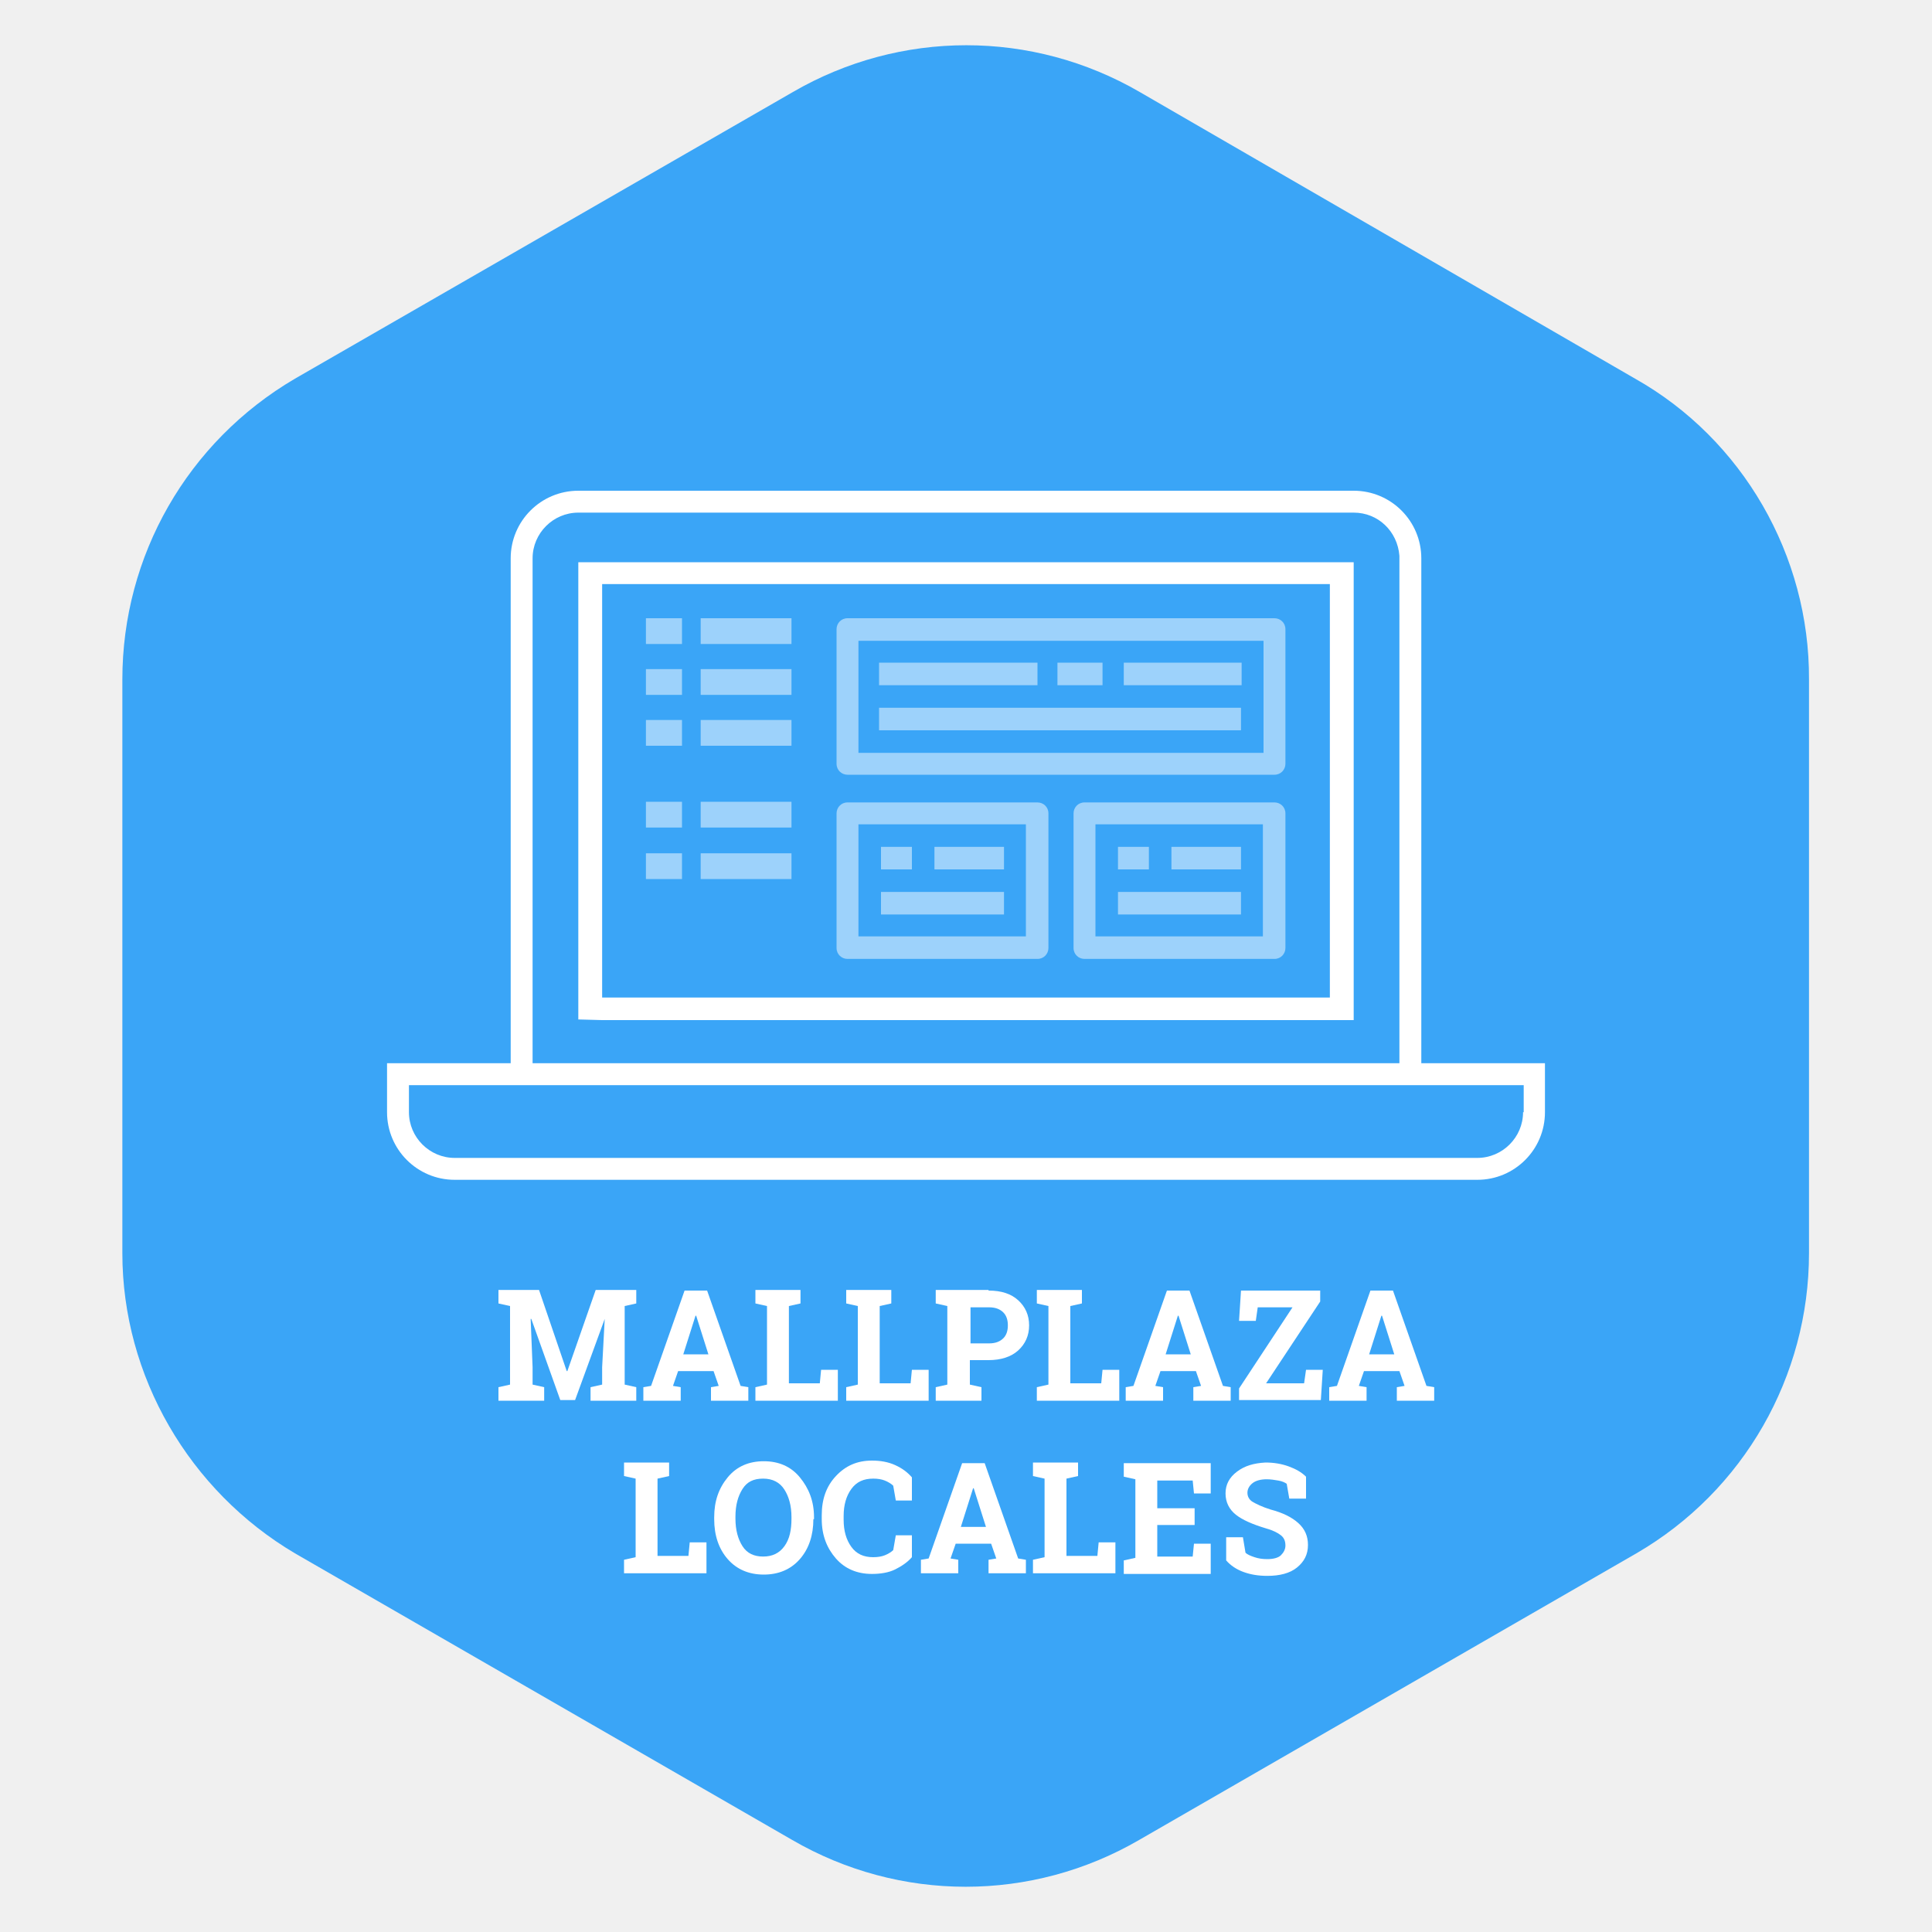
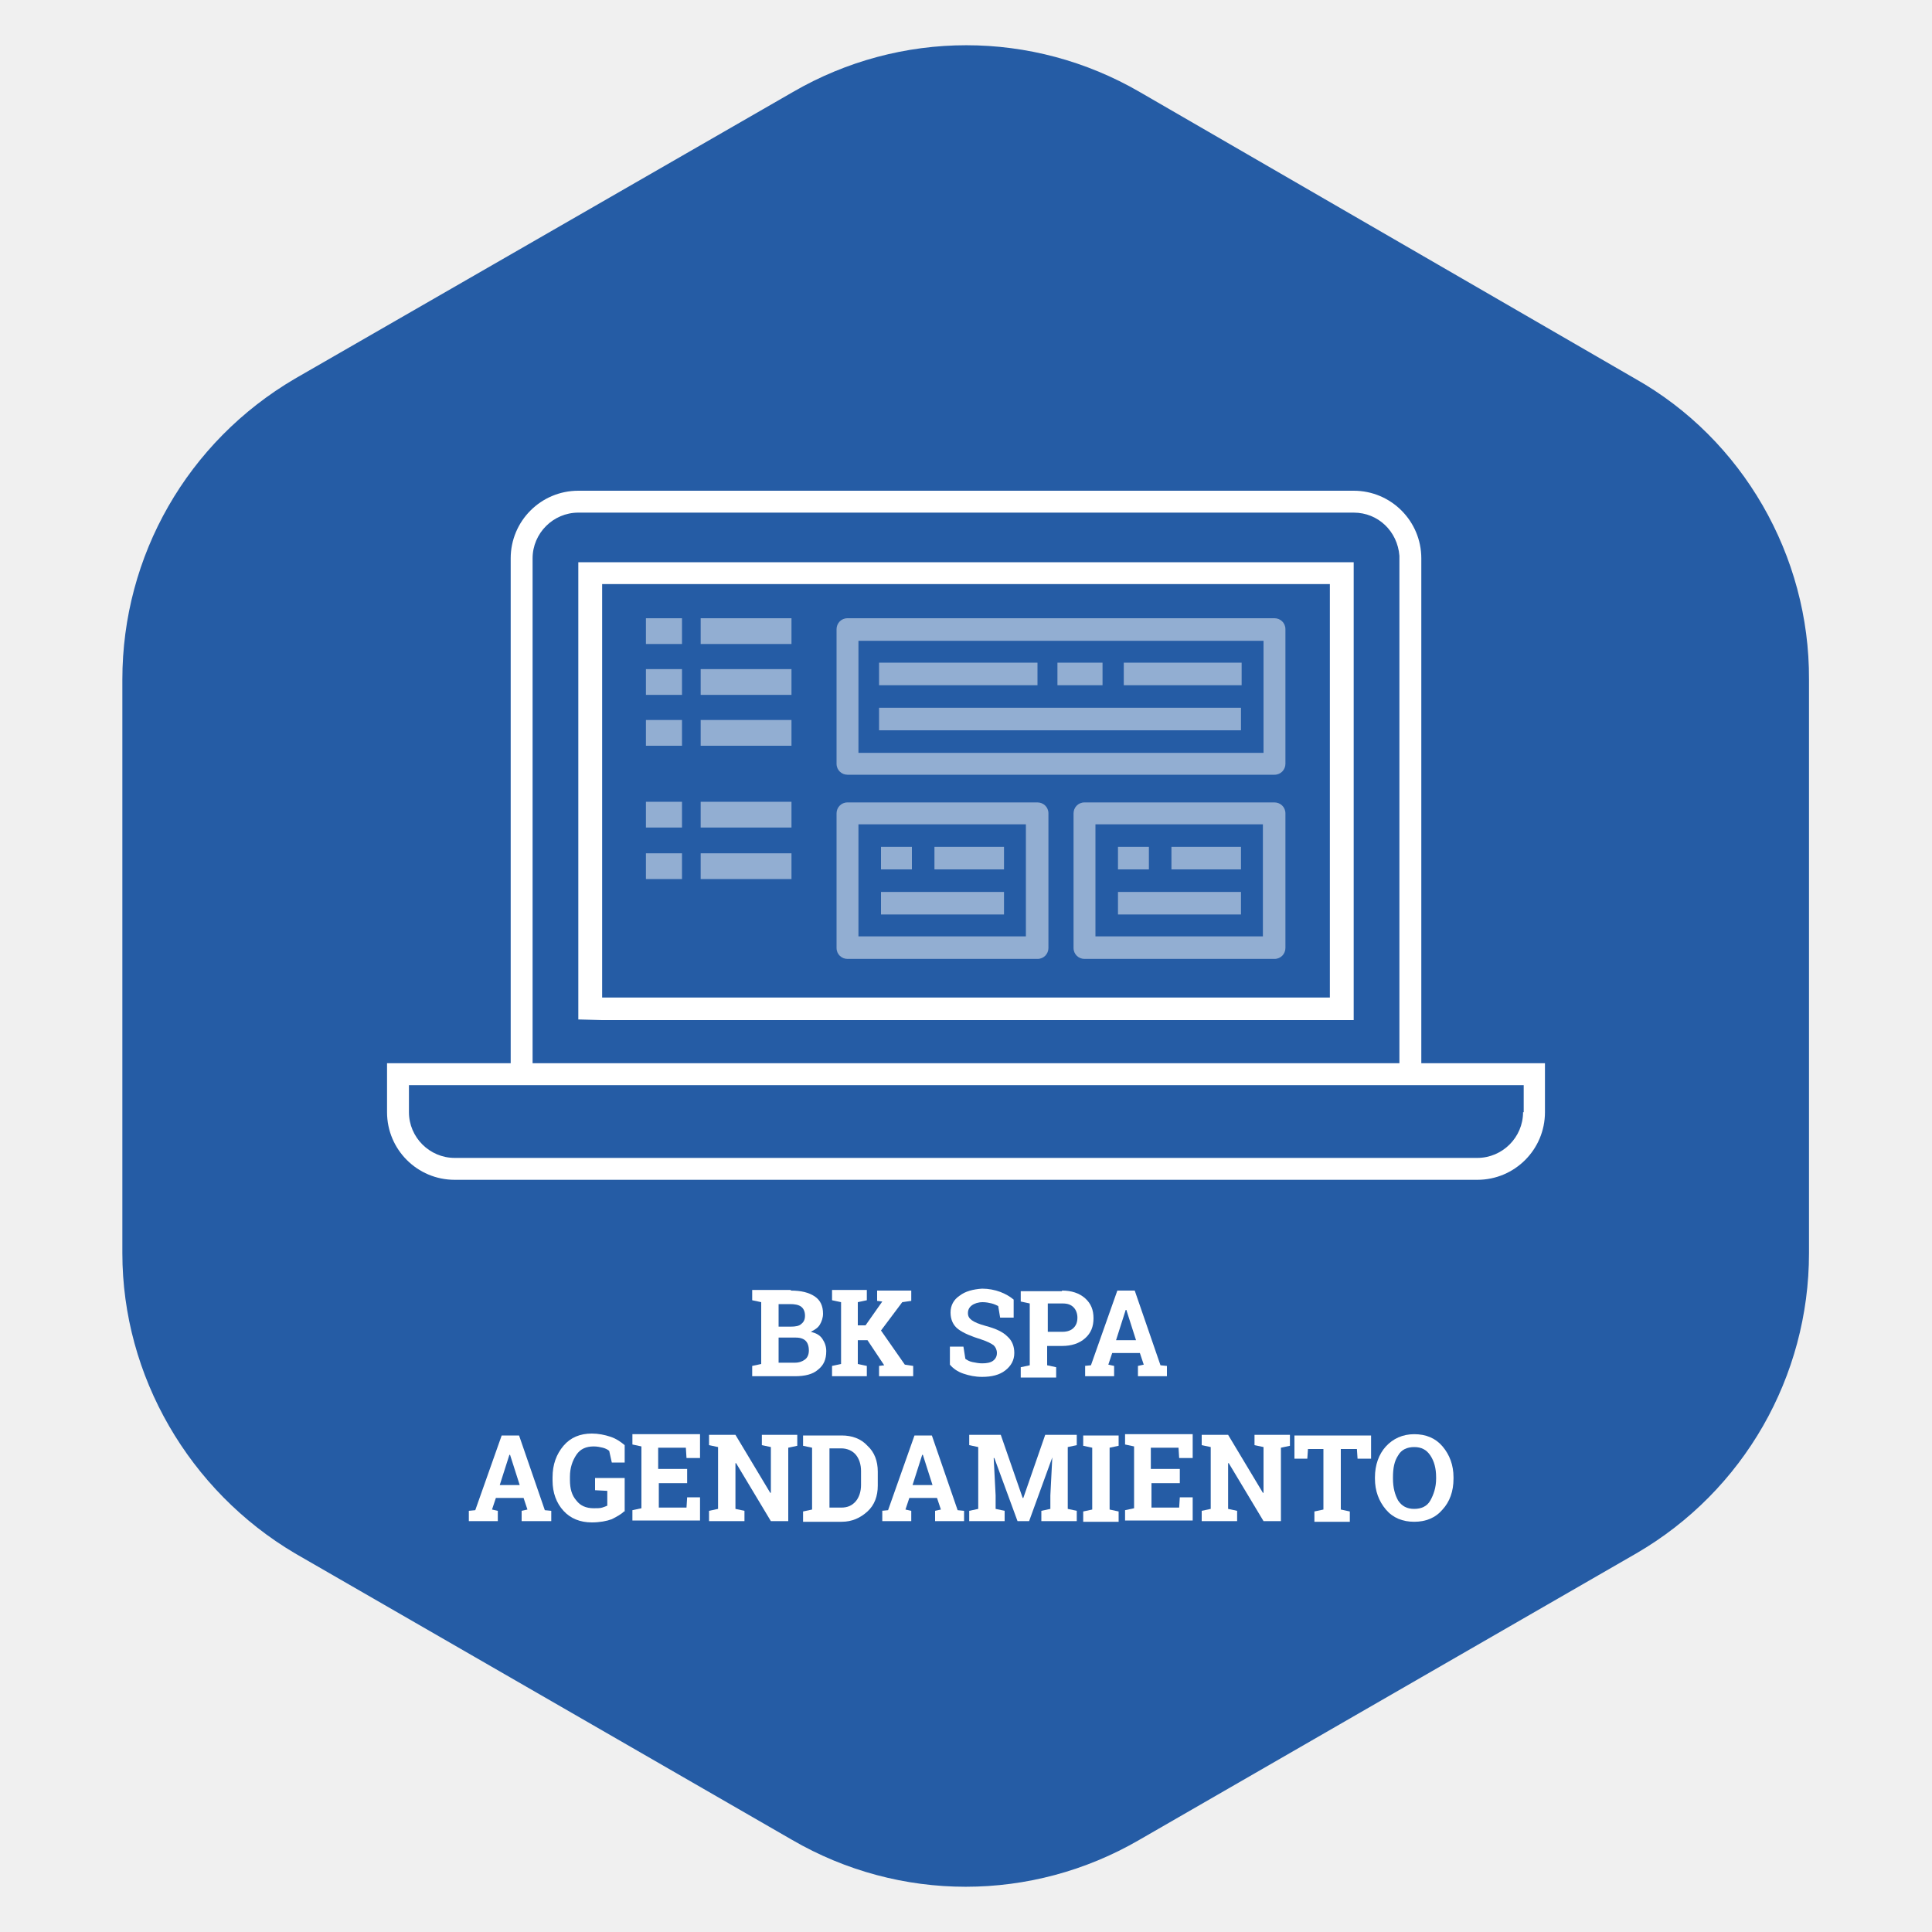
<svg xmlns="http://www.w3.org/2000/svg" version="1.1" id="Capa_1" x="0px" y="0px" viewBox="0 0 300 300" style="enable-background:new 0 0 300 300;" xml:space="preserve">
  <style type="text/css">
	.st0{display:none;}
	.st1{display:inline;fill:#51C2D1;}
	.st2{display:inline;fill:#133B52;}
	.st3{display:inline;fill:#EE5455;}
	.st4{display:inline;fill:#FACF48;}
	.st5{display:inline;fill:#6AEAB8;}
- 	.st6{fill:#3AA5F7;}
- 	.st7{display:inline;fill:#F39843;}
+ 	.st6{display:inline;fill:#3AA5F7;}
+ 	.st7{fill:#255CA5;}
	.st8{display:inline;fill:#EF6769;}
	.st9{display:inline;fill:#8D49DD;}
	.st10{display:inline;fill:#0D427A;}
	.st11{fill:#FFFFFF;}
	.st12{opacity:0.5;}
+ 	.st13{enable-background:new    ;}
</style>
  <g class="st0">
    <path class="st1" d="M253.9,56.8L177,12.3c-16.7-9.7-37.2-9.7-53.9,0L45.8,56.8C29.1,66.6,19,84.3,19,103.5v89.1   c0,19.1,10.4,36.9,26.8,46.6l77.2,44.5c16.7,9.7,37.2,9.7,53.9,0l77.2-44.5c16.7-9.7,26.8-27.5,26.8-46.6v-89.1   C281,84.3,270.6,66.2,253.9,56.8z" />
  </g>
  <g class="st0">
    <path class="st2" d="M253.9,56.8L177,12.3c-16.7-9.7-37.2-9.7-53.9,0L45.8,56.8C29.1,66.6,19,84.3,19,103.5v89.1   c0,19.1,10.4,36.9,26.8,46.6l77.2,44.5c16.7,9.7,37.2,9.7,53.9,0l77.2-44.5c16.7-9.7,26.8-27.5,26.8-46.6v-89.1   C281,84.3,270.6,66.2,253.9,56.8z" />
  </g>
  <g id="Capa_3" class="st0">
    <path class="st3" d="M253.9,56.8L177,12.3c-16.7-9.7-37.2-9.7-53.9,0L45.8,56.8C29.1,66.6,19,84.3,19,103.5v89.1   c0,19.1,10.4,36.9,26.8,46.6l77.2,44.5c16.7,9.7,37.2,9.7,53.9,0l77.2-44.5c16.7-9.7,26.8-27.5,26.8-46.6v-89.1   C281,84.3,270.6,66.2,253.9,56.8z" />
  </g>
  <g id="Capa_4" class="st0">
    <path class="st4" d="M253.9,56.8L177,12.3c-16.7-9.7-37.2-9.7-53.9,0L45.8,56.8C29.1,66.6,19,84.3,19,103.5v89.1   c0,19.1,10.4,36.9,26.8,46.6l77.2,44.5c16.7,9.7,37.2,9.7,53.9,0l77.2-44.5c16.7-9.7,26.8-27.5,26.8-46.6v-89.1   C281,84.3,270.6,66.2,253.9,56.8z" />
  </g>
  <g id="Capa_5" class="st0">
    <path class="st5" d="M253.9,56.8L177,12.3c-16.7-9.7-37.2-9.7-53.9,0L45.8,56.8C29.1,66.6,19,84.3,19,103.5v89.1   c0,19.1,10.4,36.9,26.8,46.6l77.2,44.5c16.7,9.7,37.2,9.7,53.9,0l77.2-44.5c16.7-9.7,26.8-27.5,26.8-46.6v-89.1   C281,84.3,270.6,66.2,253.9,56.8z" />
  </g>
-   <g id="Capa_6">
-     <path class="st6" d="M253.9,58.8L177,14.3c-16.7-9.7-37.2-9.7-53.9,0L45.8,58.8C29.1,68.6,19,86.3,19,105.5v89.1   c0,19.1,10.4,36.9,26.8,46.6l77.2,44.5c16.7,9.7,37.2,9.7,53.9,0l77.2-44.5c16.7-9.7,26.8-27.5,26.8-46.6v-89.1   C281,86.3,270.6,68.2,253.9,58.8z" />
+   <g id="Capa_6" class="st0">
+     <path class="st6" d="M253.9,56.8L177,12.3c-16.7-9.7-37.2-9.7-53.9,0L45.8,56.8C29.1,66.6,19,84.3,19,103.5v89.1   c0,19.1,10.4,36.9,26.8,46.6l77.2,44.5c16.7,9.7,37.2,9.7,53.9,0l77.2-44.5c16.7-9.7,26.8-27.5,26.8-46.6v-89.1   C281,84.3,270.6,66.2,253.9,56.8z" />
  </g>
-   <g id="Capa_7" class="st0">
-     <path class="st7" d="M253.9,56.8L177,12.3c-16.7-9.7-37.2-9.7-53.9,0L45.8,56.8C29.1,66.6,19,84.3,19,103.5v89.1   c0,19.1,10.4,36.9,26.8,46.6l77.2,44.5c16.7,9.7,37.2,9.7,53.9,0l77.2-44.5c16.7-9.7,26.8-27.5,26.8-46.6v-89.1   C281,84.3,270.6,66.2,253.9,56.8z" />
+   <g id="Capa_7">
+     <path class="st7" d="M253.9,58.8L177,14.3c-16.7-9.7-37.2-9.7-53.9,0L45.8,58.8C29.1,68.6,19,86.3,19,105.5v89.1   c0,19.1,10.4,36.9,26.8,46.6l77.2,44.5c16.7,9.7,37.2,9.7,53.9,0l77.2-44.5c16.7-9.7,26.8-27.5,26.8-46.6v-89.1   C281,86.3,270.6,68.2,253.9,58.8z" />
  </g>
  <g id="Capa_8" class="st0">
    <path class="st8" d="M253.9,56.8L177,12.3c-16.7-9.7-37.2-9.7-53.9,0L45.8,56.8C29.1,66.6,19,84.3,19,103.5v89.1   c0,19.1,10.4,36.9,26.8,46.6l77.2,44.5c16.7,9.7,37.2,9.7,53.9,0l77.2-44.5c16.7-9.7,26.8-27.5,26.8-46.6v-89.1   C281,84.3,270.6,66.2,253.9,56.8z" />
  </g>
  <g id="Capa_9" class="st0">
    <path class="st9" d="M253.9,56.8L177,12.3c-16.7-9.7-37.2-9.7-53.9,0L45.8,56.8C29.1,66.6,19,84.3,19,103.5v89.1   c0,19.1,10.4,36.9,26.8,46.6l77.2,44.5c16.7,9.7,37.2,9.7,53.9,0l77.2-44.5c16.7-9.7,26.8-27.5,26.8-46.6v-89.1   C281,84.3,270.6,66.2,253.9,56.8z" />
  </g>
  <g id="Capa_10" class="st0">
    <path class="st10" d="M253.9,56.8L177,12.3c-16.7-9.7-37.2-9.7-53.9,0L45.8,56.8C29.1,66.6,19,84.3,19,103.5v89.1   c0,19.1,10.4,36.9,26.8,46.6l77.2,44.5c16.7,9.7,37.2,9.7,53.9,0l77.2-44.5c16.7-9.7,26.8-27.5,26.8-46.6v-89.1   C281,84.3,270.6,66.2,253.9,56.8z" />
  </g>
  <g>
    <g>
-       <path class="st11" d="M93.9,204.8L93.9,204.8l-4.6,12.6H87l-4.5-12.6l-0.1,0l0.3,7.5v2.7l1.8,0.4v2.1h-7.1v-2.1l1.8-0.4v-12.2    l-1.8-0.4v-2.1h1.8h4.5l4.3,12.6h0.1l4.4-12.6h6.3v2.1l-1.8,0.4v12.2l1.8,0.4v2.1h-7.1v-2.1l1.8-0.4v-2.7L93.9,204.8z" />
-       <path class="st11" d="M99.9,215.4l1.2-0.2l5.2-14.8h3.5l5.2,14.8l1.2,0.2v2.1h-5.8v-2.1l1.2-0.2l-0.8-2.3h-5.5l-0.8,2.3l1.2,0.2    v2.1h-5.8V215.4z M106.1,210.3h3.9l-1.9-6H108L106.1,210.3z" />
-       <path class="st11" d="M117.3,217.5v-2.1l1.8-0.4v-12.2l-1.8-0.4v-2.1h1.8h3.4h1.8v2.1l-1.8,0.4v12h4.8l0.2-2.1h2.6v4.8H117.3z" />
-       <path class="st11" d="M131.4,217.5v-2.1l1.8-0.4v-12.2l-1.8-0.4v-2.1h1.8h3.4h1.8v2.1l-1.8,0.4v12h4.8l0.2-2.1h2.6v4.8H131.4z" />
-       <path class="st11" d="M153.5,200.4c2,0,3.5,0.5,4.6,1.5s1.7,2.3,1.7,3.9c0,1.6-0.6,2.9-1.7,3.9s-2.7,1.5-4.6,1.5h-2.9v3.8l1.8,0.4    v2.1h-7.1v-2.1l1.8-0.4v-12.2l-1.8-0.4v-2.1h1.8H153.5z M150.7,208.6h2.9c1,0,1.7-0.3,2.2-0.8s0.7-1.2,0.7-2c0-0.8-0.2-1.5-0.7-2    s-1.2-0.8-2.2-0.8h-2.9V208.6z" />
-       <path class="st11" d="M161,217.5v-2.1l1.8-0.4v-12.2l-1.8-0.4v-2.1h1.8h3.4h1.8v2.1l-1.8,0.4v12h4.8l0.2-2.1h2.6v4.8H161z" />
-       <path class="st11" d="M174.8,215.4l1.2-0.2l5.2-14.8h3.5l5.2,14.8l1.2,0.2v2.1h-5.8v-2.1l1.2-0.2l-0.8-2.3h-5.5l-0.8,2.3l1.2,0.2    v2.1h-5.8V215.4z M181,210.3h3.9l-1.9-6h-0.1L181,210.3z" />
-       <path class="st11" d="M205,200.4v1.7l-8.4,12.7h5.9l0.3-2.1h2.6l-0.3,4.7h-12.7v-1.8l8.3-12.6h-5.4l-0.3,2.1h-2.6l0.3-4.7H205z" />
-       <path class="st11" d="M206.4,215.4l1.2-0.2l5.2-14.8h3.5l5.2,14.8l1.2,0.2v2.1h-5.8v-2.1l1.2-0.2l-0.8-2.3h-5.5l-0.8,2.3l1.2,0.2    v2.1h-5.8V215.4z M212.6,210.3h3.9l-1.9-6h-0.1L212.6,210.3z" />
-       <path class="st11" d="M96.9,244.3v-2.1l1.8-0.4v-12.2l-1.8-0.4v-2.1h1.8h3.4h1.8v2.1l-1.8,0.4v12h4.8l0.2-2.1h2.6v4.8H96.9z" />
-       <path class="st11" d="M126.3,235.9c0,2.5-0.7,4.6-2.1,6.2s-3.3,2.4-5.6,2.4c-2.3,0-4.2-0.8-5.6-2.4s-2.1-3.7-2.1-6.2v-0.3    c0-2.5,0.7-4.5,2.1-6.2s3.3-2.5,5.6-2.5c2.3,0,4.2,0.8,5.6,2.5s2.2,3.7,2.2,6.2V235.9z M122.9,235.6c0-1.8-0.4-3.2-1.1-4.3    s-1.8-1.7-3.3-1.7s-2.5,0.5-3.2,1.6s-1.1,2.5-1.1,4.3v0.3c0,1.8,0.4,3.2,1.1,4.3s1.8,1.6,3.2,1.6c1.4,0,2.5-0.5,3.3-1.6    s1.1-2.5,1.1-4.3V235.6z" />
-       <path class="st11" d="M141.6,233h-2.5l-0.4-2.3c-0.3-0.3-0.8-0.6-1.3-0.8s-1.1-0.3-1.8-0.3c-1.5,0-2.6,0.5-3.4,1.6    s-1.2,2.5-1.2,4.2v0.6c0,1.7,0.4,3.1,1.2,4.2s1.9,1.6,3.4,1.6c0.7,0,1.3-0.1,1.8-0.3s1-0.5,1.3-0.8l0.4-2.3h2.5v3.4    c-0.7,0.8-1.6,1.4-2.6,1.9s-2.3,0.7-3.6,0.7c-2.3,0-4.2-0.8-5.6-2.4s-2.2-3.6-2.2-6.1v-0.6c0-2.5,0.7-4.5,2.2-6.1s3.3-2.4,5.6-2.4    c1.3,0,2.5,0.2,3.6,0.7s1.9,1.1,2.6,1.9V233z" />
-       <path class="st11" d="M143,242.2l1.2-0.2l5.2-14.8h3.5l5.2,14.8l1.2,0.2v2.1h-5.8v-2.1l1.2-0.2l-0.8-2.3h-5.5l-0.8,2.3l1.2,0.2    v2.1H143V242.2z M149.2,237.1h3.9l-1.9-6h-0.1L149.2,237.1z" />
-       <path class="st11" d="M160.4,244.3v-2.1l1.8-0.4v-12.2l-1.8-0.4v-2.1h1.8h3.4h1.8v2.1l-1.8,0.4v12h4.8l0.2-2.1h2.6v4.8H160.4z" />
-       <path class="st11" d="M185.5,236.8h-5.8v4.9h5.5l0.2-2h2.6v4.7h-13.5v-2.1l1.8-0.4v-12.2l-1.8-0.4v-2.1h1.8H188v4.7h-2.6l-0.2-2    h-5.5v4.3h5.8V236.8z" />
-       <path class="st11" d="M202.8,232.7h-2.6l-0.4-2.3c-0.3-0.2-0.7-0.4-1.3-0.5s-1.2-0.2-1.8-0.2c-0.9,0-1.7,0.2-2.2,0.6    s-0.8,0.9-0.8,1.5c0,0.6,0.3,1.1,0.8,1.4s1.5,0.8,2.8,1.2c1.9,0.5,3.3,1.2,4.3,2.1s1.5,2,1.5,3.4c0,1.5-0.6,2.6-1.7,3.5    s-2.7,1.3-4.6,1.3c-1.4,0-2.6-0.2-3.7-0.6s-2-1-2.7-1.8v-3.6h2.6l0.4,2.4c0.3,0.3,0.8,0.5,1.4,0.7s1.2,0.3,2,0.3    c0.9,0,1.7-0.2,2.1-0.6s0.7-0.9,0.7-1.5c0-0.7-0.2-1.2-0.7-1.6s-1.3-0.8-2.4-1.1c-2-0.6-3.6-1.3-4.6-2.1s-1.6-1.9-1.6-3.3    c0-1.4,0.6-2.5,1.8-3.4s2.6-1.3,4.4-1.4c1.3,0,2.5,0.2,3.6,0.6s2,0.9,2.7,1.6V232.7z" />
-     </g>
-   </g>
-   <g>
-     <g>
-       <path class="st11" d="M220.7,165.1v-10.9v-2.5v-65c0-5.8-4.7-10.5-10.5-10.5H89.8c-5.8,0-10.5,4.7-10.5,10.5v50.5v12.3v15.6H60.1    v7.6c0,5.8,4.7,10.5,10.5,10.5h158.8c5.8,0,10.5-4.7,10.5-10.5v-7.6H220.7z M82.7,137.2V86.7c0-3.9,3.2-7.1,7.1-7.1h120.4    c3.8,0,6.8,2.9,7.1,6.7l0,0v65.4v2.5v10.9H82.7v-15.6V137.2z M236.5,172.7c0,3.9-3.2,7.1-7.1,7.1H70.6c-3.9,0-7.1-3.2-7.1-7.1    v-4.2h173.1v4.2H236.5z" />
+       <path class="st11" d="M220.7,165.1v-10.9v-2.5v-65c0-5.8-4.7-10.5-10.5-10.5H89.8c-5.8,0-10.5,4.7-10.5,10.5v50.5v12.3v15.6H60.1    v7.6c0,5.8,4.7,10.5,10.5,10.5h158.8c5.8,0,10.5-4.7,10.5-10.5v-7.6L220.7,165.1L220.7,165.1z M82.7,137.2V86.7    c0-3.9,3.2-7.1,7.1-7.1h120.4c3.8,0,6.8,2.9,7.1,6.7l0,0v65.4v2.5v10.9H82.7v-15.6V137.2z M236.5,172.7c0,3.9-3.2,7.1-7.1,7.1    H70.6c-3.9,0-7.1-3.2-7.1-7.1v-4.2h173.1v4.2H236.5z" />
      <path class="st11" d="M93.5,158.4h113l0,0h3.7v-4.2v-2.5V87.3H93.5l0,0h-3.7v49.9v12.3v8.8L93.5,158.4L93.5,158.4z M93.5,149.5    v-12.3V90.7h113v60.9v2.5v0.8h-113V149.5z" />
      <g class="st12">
        <g>
          <path class="st11" d="M100.3,96h5.6v4h-5.6V96z" />
          <path class="st11" d="M108.8,96h14.1v4h-14.1V96z" />
          <path class="st11" d="M100.3,103.9h5.6v4h-5.6V103.9z" />
          <path class="st11" d="M108.8,103.9h14.1v4h-14.1V103.9z" />
          <path class="st11" d="M100.3,111.8h5.6v4h-5.6V111.8z" />
          <path class="st11" d="M108.8,111.8h14.1v4h-14.1V111.8z" />
        </g>
        <g>
          <path class="st11" d="M100.3,124.5h5.6v4h-5.6V124.5z" />
          <path class="st11" d="M108.8,124.5h14.1v4h-14.1V124.5z" />
          <path class="st11" d="M100.3,132.5h5.6v4h-5.6V132.5z" />
          <path class="st11" d="M108.8,132.5h14.1v4h-14.1V132.5z" />
        </g>
        <g>
          <path class="st11" d="M197.9,120.3c1,0,1.7-0.8,1.7-1.7V97.7c0-1-0.8-1.7-1.7-1.7h-66.3c-1,0-1.7,0.8-1.7,1.7v20.9      c0,1,0.8,1.7,1.7,1.7C131.6,120.3,197.9,120.3,197.9,120.3z M133.3,99.5h62.9v17.4h-62.9L133.3,99.5L133.3,99.5z" />
          <path class="st11" d="M164.2,102.9h7v3.5h-7V102.9z" />
          <path class="st11" d="M174.5,102.9h18.3v3.5h-18.3V102.9z" />
          <path class="st11" d="M136.5,102.9h24.6v3.5h-24.6V102.9z" />
          <path class="st11" d="M136.5,109.9h56.2v3.5h-56.2V109.9z" />
        </g>
        <g>
          <path class="st11" d="M197.9,148.9c1,0,1.7-0.8,1.7-1.7v-20.9c0-1-0.8-1.7-1.7-1.7h-29.5c-1,0-1.7,0.8-1.7,1.7v20.9      c0,1,0.8,1.7,1.7,1.7H197.9z M170.1,128h26v17.4h-26V128z" />
          <path class="st11" d="M173.6,131.5h4.8v3.5h-4.8V131.5z" />
          <path class="st11" d="M181.9,131.5h10.8v3.5h-10.8V131.5z" />
          <path class="st11" d="M173.6,138.5h19.1v3.5h-19.1V138.5z" />
        </g>
        <g>
          <path class="st11" d="M161.1,148.9c1,0,1.7-0.8,1.7-1.7v-20.9c0-1-0.8-1.7-1.7-1.7h-29.5c-1,0-1.7,0.8-1.7,1.7v20.9      c0,1,0.8,1.7,1.7,1.7H161.1z M133.3,128h26v17.4h-26V128z" />
          <path class="st11" d="M136.8,131.5h4.8v3.5h-4.8V131.5z" />
          <path class="st11" d="M145.1,131.5h10.8v3.5h-10.8V131.5z" />
          <path class="st11" d="M136.8,138.5h19.1v3.5h-19.1V138.5z" />
        </g>
      </g>
    </g>
  </g>
+   <g>
+     <g class="st13">
+       <path class="st11" d="M122.8,200.4c1.6,0,2.8,0.3,3.7,0.9s1.3,1.5,1.3,2.7c0,0.6-0.2,1.2-0.5,1.7c-0.3,0.5-0.8,0.8-1.4,1.1    c0.8,0.2,1.4,0.5,1.8,1.1c0.4,0.6,0.6,1.2,0.6,1.9c0,1.3-0.4,2.2-1.3,2.9c-0.8,0.7-2,1-3.6,1h-6.6v-1.6l1.4-0.3v-9.6l-1.4-0.3    v-1.6h1.4H122.8z M120.9,206h1.9c0.7,0,1.3-0.1,1.6-0.4c0.4-0.3,0.6-0.7,0.6-1.3c0-0.6-0.2-1.1-0.6-1.4c-0.4-0.3-1-0.4-1.7-0.4    h-1.8V206z M120.9,207.8v3.8h2.5c0.7,0,1.2-0.2,1.6-0.5c0.4-0.3,0.6-0.8,0.6-1.4c0-0.7-0.2-1.2-0.5-1.5c-0.3-0.3-0.8-0.5-1.5-0.5    H120.9z" />
+       <path class="st11" d="M129.2,212.1l1.4-0.3v-9.6l-1.4-0.3v-1.6h5.4v1.6l-1.4,0.3v3.6h1.2l2.6-3.7l-0.8-0.1v-1.6h5.3v1.6l-1.4,0.2    l-3.3,4.4l3.7,5.3l1.3,0.2v1.6h-5.3v-1.6l0.8-0.1l-2.6-3.9h-1.5v3.7l1.4,0.3v1.6h-5.4V212.1z" />
+       <path class="st11" d="M157.3,204.6h-2l-0.3-1.8c-0.2-0.1-0.6-0.3-1-0.4c-0.4-0.1-0.9-0.2-1.4-0.2c-0.7,0-1.3,0.2-1.7,0.5    c-0.4,0.3-0.6,0.7-0.6,1.2c0,0.5,0.2,0.8,0.6,1.1c0.4,0.3,1.1,0.6,2.2,0.9c1.5,0.4,2.6,0.9,3.3,1.6c0.8,0.7,1.1,1.6,1.1,2.6    c0,1.1-0.5,2-1.4,2.7c-0.9,0.7-2.1,1-3.6,1c-1.1,0-2-0.2-2.9-0.5c-0.9-0.3-1.6-0.8-2.1-1.4v-2.8h2.1l0.3,1.9    c0.3,0.2,0.6,0.4,1.1,0.5c0.5,0.1,1,0.2,1.5,0.2c0.7,0,1.3-0.1,1.7-0.4c0.4-0.3,0.6-0.7,0.6-1.2c0-0.5-0.2-0.9-0.5-1.2    c-0.4-0.3-1-0.6-1.9-0.9c-1.6-0.5-2.8-1-3.6-1.6c-0.8-0.6-1.2-1.5-1.2-2.6c0-1.1,0.5-2,1.4-2.6c0.9-0.7,2.1-1,3.5-1.1    c1,0,2,0.2,2.8,0.5c0.8,0.3,1.5,0.7,2.1,1.2V204.6z" />
+       <path class="st11" d="M164.9,200.4c1.5,0,2.7,0.4,3.6,1.2c0.9,0.8,1.3,1.8,1.3,3.1c0,1.3-0.4,2.3-1.3,3.1    c-0.9,0.8-2.1,1.2-3.6,1.2h-2.3v3l1.4,0.3v1.6h-5.5v-1.6l1.4-0.3v-9.6l-1.4-0.3v-1.6h1.4H164.9z M162.7,206.8h2.3    c0.7,0,1.3-0.2,1.7-0.6c0.4-0.4,0.6-0.9,0.6-1.6c0-0.6-0.2-1.2-0.6-1.6s-0.9-0.6-1.7-0.6h-2.3V206.8z" />
+       <path class="st11" d="M168.4,212.1l1-0.1l4.1-11.6h2.7l4,11.6l1,0.1v1.6h-4.5v-1.6l0.9-0.2l-0.6-1.8h-4.3l-0.6,1.8l0.9,0.2v1.6    h-4.5V212.1z M173.3,208.1h3.1l-1.5-4.7h-0.1L173.3,208.1z" />
+     </g>
+     <g class="st13">
+       <path class="st11" d="M72.8,234.6l1-0.1l4.1-11.6h2.7l4,11.6l1,0.1v1.6H81v-1.6l0.9-0.2l-0.6-1.8H77l-0.6,1.8l0.9,0.2v1.6h-4.5    V234.6z M77.6,230.6h3.1l-1.5-4.7h-0.1L77.6,230.6z" />
+       <path class="st11" d="M96.9,234.7c-0.4,0.4-1.1,0.8-1.9,1.2c-0.8,0.3-1.9,0.5-3.1,0.5c-1.8,0-3.3-0.6-4.4-1.8    c-1.1-1.2-1.7-2.8-1.7-4.7v-0.5c0-2,0.6-3.6,1.7-4.9c1.1-1.3,2.6-1.9,4.4-1.9c1,0,2,0.2,2.9,0.5c0.9,0.3,1.6,0.8,2.2,1.3v2.7h-2    l-0.4-1.8c-0.2-0.2-0.6-0.4-1-0.5c-0.4-0.1-0.9-0.2-1.4-0.2c-1.2,0-2.1,0.4-2.7,1.3c-0.6,0.9-1,2-1,3.4v0.5c0,1.4,0.3,2.4,1,3.2    c0.6,0.8,1.5,1.2,2.7,1.2c0.5,0,1,0,1.3-0.1s0.6-0.2,0.8-0.3v-2.3l-1.9-0.1v-1.9h4.6V234.7z" />
+       <path class="st11" d="M106.8,230.3h-4.5v3.8h4.3l0.1-1.6h2v3.6H98.2v-1.6l1.4-0.3v-9.6l-1.4-0.3v-1.6h1.4h9.1v3.7h-2.1l-0.1-1.6    h-4.3v3.3h4.5V230.3z" />
+       <path class="st11" d="M123.8,222.9v1.6l-1.4,0.3v11.4h-2.7l-5.4-9l-0.1,0v7.1l1.4,0.3v1.6h-5.5v-1.6l1.4-0.3v-9.6l-1.4-0.3v-1.6    h1.4h2.7l5.4,9l0.1,0v-7.1l-1.4-0.3v-1.6h4.1H123.8z" />
+       <path class="st11" d="M130.7,222.9c1.6,0,3,0.5,4,1.6c1.1,1,1.6,2.4,1.6,4v2.2c0,1.6-0.5,3-1.6,4s-2.4,1.6-4,1.6h-6v-1.6l1.4-0.3    v-9.6l-1.4-0.3v-1.6h1.4H130.7z M128.8,224.9v9.2h1.8c1,0,1.7-0.3,2.3-1c0.5-0.6,0.8-1.5,0.8-2.5v-2.2c0-1-0.3-1.9-0.8-2.5    c-0.5-0.6-1.3-1-2.3-1H128.8z" />
+       <path class="st11" d="M136.9,234.6l1-0.1l4.1-11.6h2.7l4,11.6l1,0.1v1.6h-4.5v-1.6l0.9-0.2l-0.6-1.8h-4.3l-0.6,1.8l0.9,0.2v1.6    h-4.5V234.6z M141.7,230.6h3.1l-1.5-4.7h-0.1L141.7,230.6z" />
+       <path class="st11" d="M163.4,226.3L163.4,226.3l-3.6,9.9H158l-3.6-9.8l-0.1,0l0.3,5.8v2.1l1.4,0.3v1.6h-5.5v-1.6l1.4-0.3v-9.6    l-1.4-0.3v-1.6h1.4h3.5l3.4,9.8h0.1l3.4-9.8h4.9v1.6l-1.4,0.3v9.6l1.4,0.3v1.6h-5.5v-1.6l1.4-0.3v-2.1L163.4,226.3z" />
+       <path class="st11" d="M168.2,224.5v-1.6h5.5v1.6l-1.4,0.3v9.6l1.4,0.3v1.6h-5.5v-1.6l1.4-0.3v-9.6L168.2,224.5z" />
+       <path class="st11" d="M183.3,230.3h-4.5v3.8h4.3l0.1-1.6h2v3.6h-10.5v-1.6l1.4-0.3v-9.6l-1.4-0.3v-1.6h1.4h9.1v3.7h-2.1l-0.1-1.6    h-4.3v3.3h4.5V230.3z" />
+       <path class="st11" d="M200.3,222.9v1.6l-1.4,0.3v11.4h-2.7l-5.4-9l-0.1,0v7.1l1.4,0.3v1.6h-5.5v-1.6l1.4-0.3v-9.6l-1.4-0.3v-1.6    h1.4h2.7l5.4,9l0.1,0v-7.1l-1.4-0.3v-1.6h4.1H200.3z" />
+       <path class="st11" d="M212.9,222.9v3.6h-2.1l-0.1-1.5h-2.5v9.4l1.4,0.3v1.6h-5.5v-1.6l1.4-0.3v-9.4h-2.4l-0.1,1.5h-2v-3.6H212.9z" />
+       <path class="st11" d="M225.7,229.6c0,2-0.6,3.6-1.7,4.8c-1.1,1.3-2.6,1.9-4.4,1.9c-1.8,0-3.3-0.6-4.4-1.9s-1.7-2.9-1.7-4.8v-0.2    c0-1.9,0.6-3.6,1.7-4.8s2.6-1.9,4.4-1.9c1.8,0,3.3,0.6,4.4,1.9c1.1,1.3,1.7,2.9,1.7,4.8V229.6z M223,229.4c0-1.4-0.3-2.5-0.9-3.4    c-0.6-0.9-1.4-1.3-2.5-1.3c-1.1,0-2,0.4-2.5,1.3c-0.6,0.9-0.8,2-0.8,3.4v0.2c0,1.4,0.3,2.5,0.8,3.4c0.6,0.9,1.4,1.3,2.5,1.3    c1.1,0,2-0.4,2.5-1.3s0.9-2,0.9-3.4V229.4z" />
+     </g>
+   </g>
</svg>
